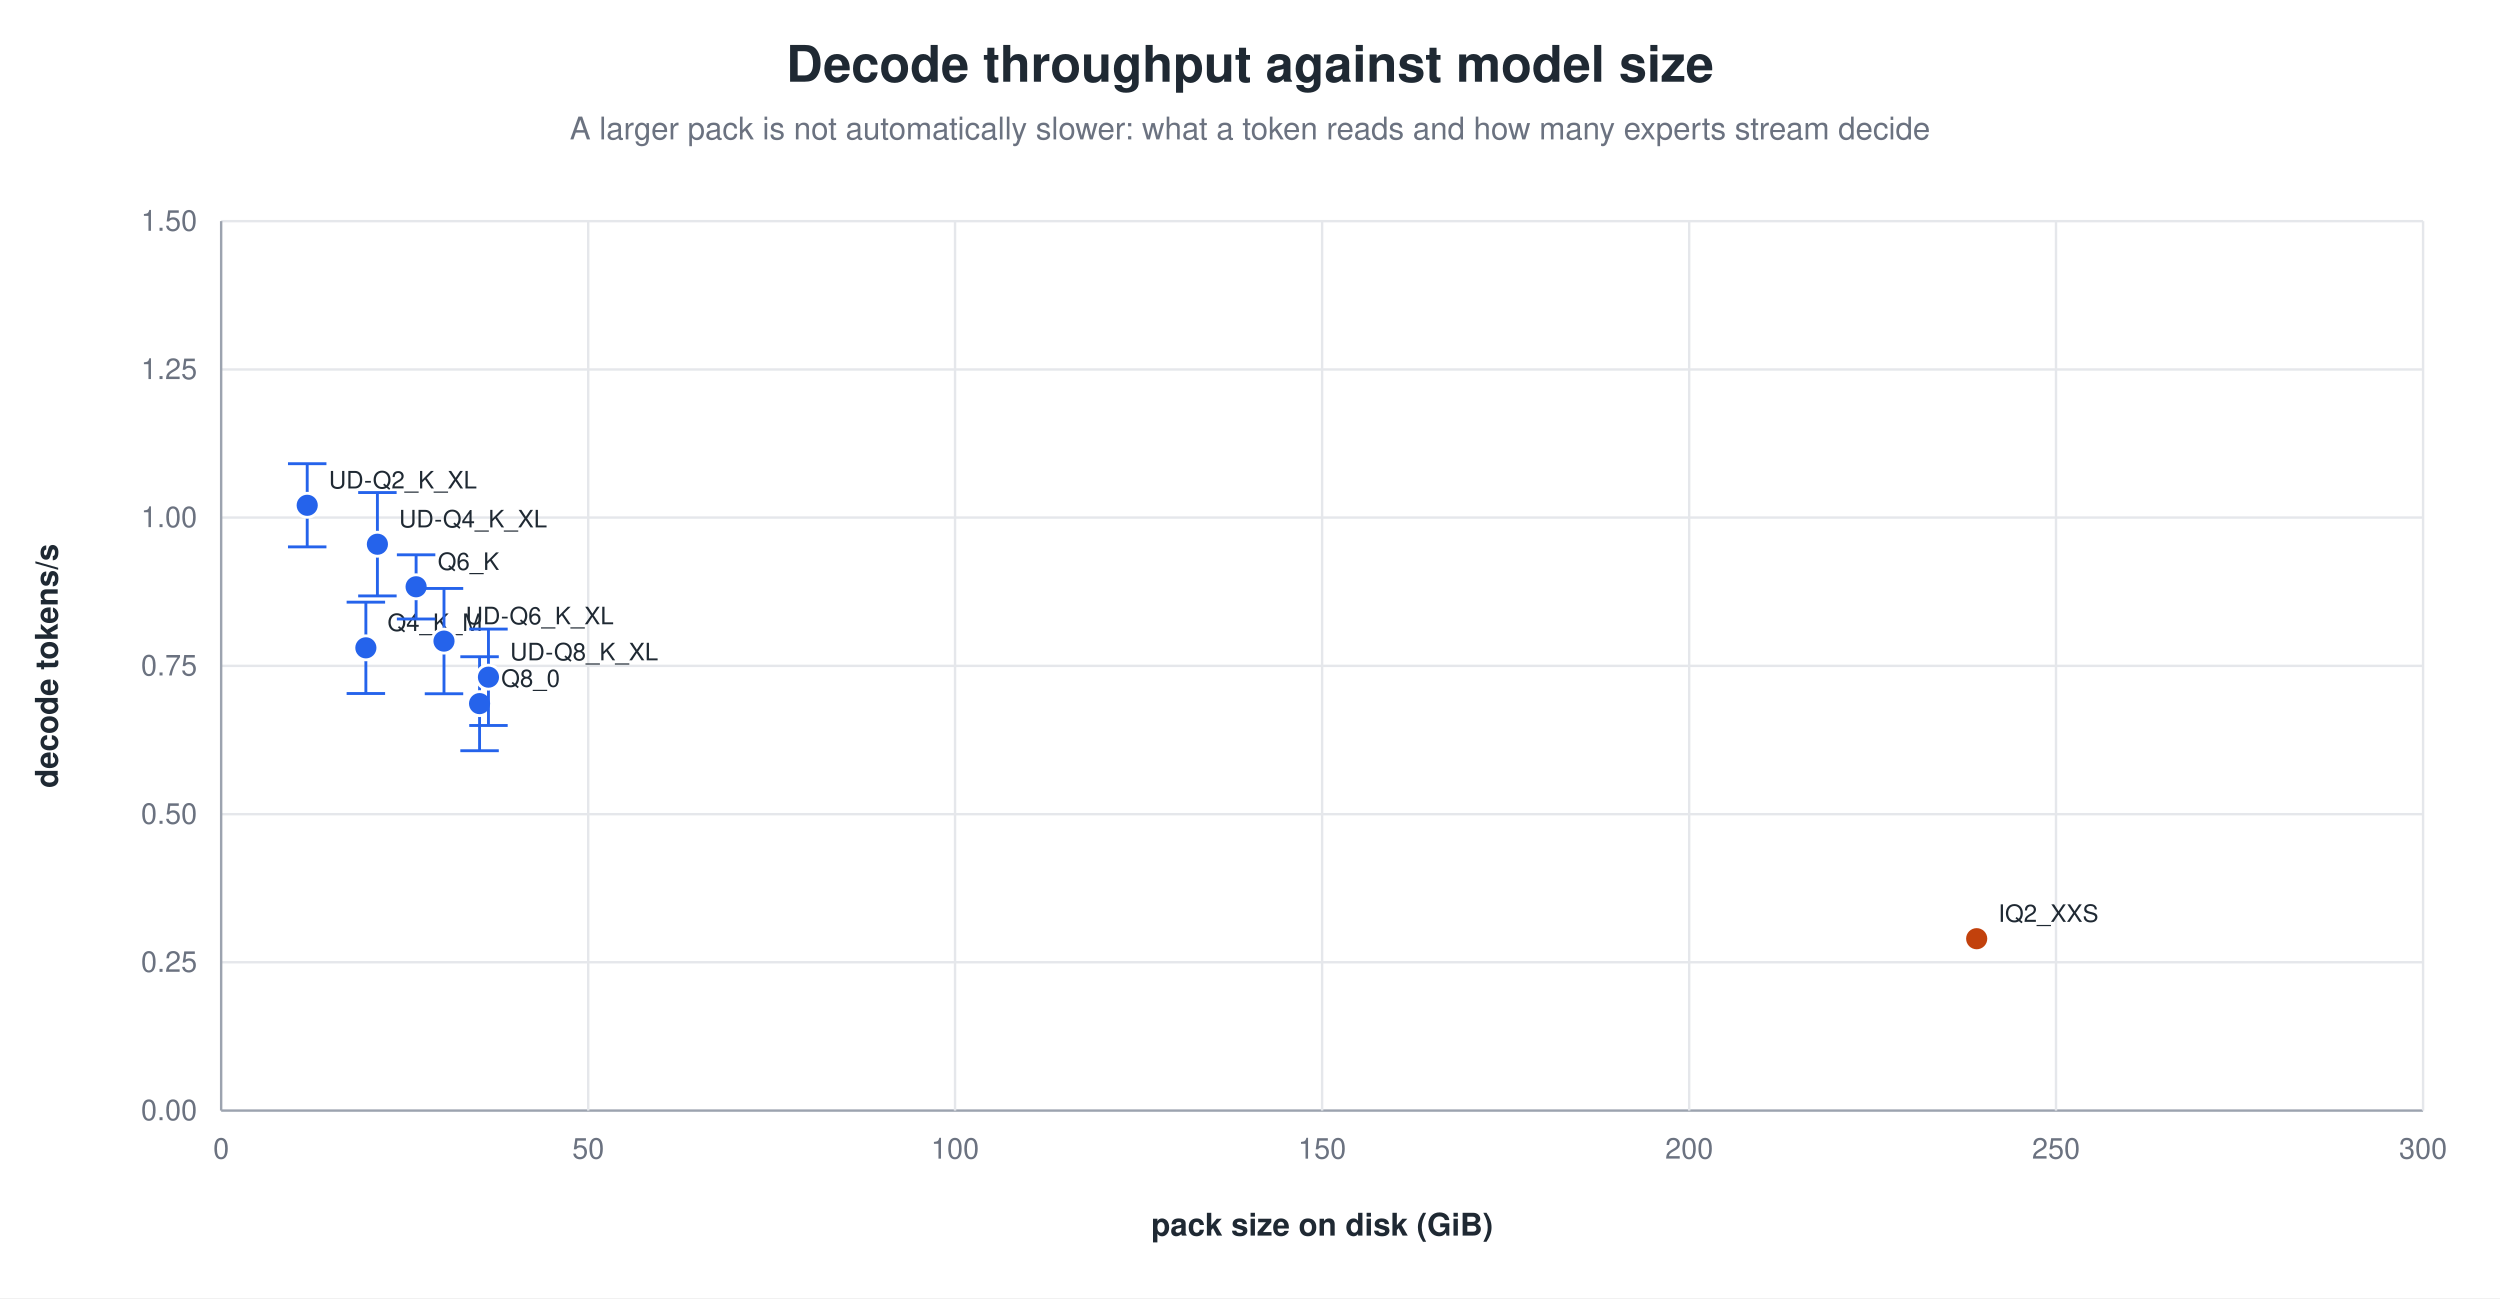
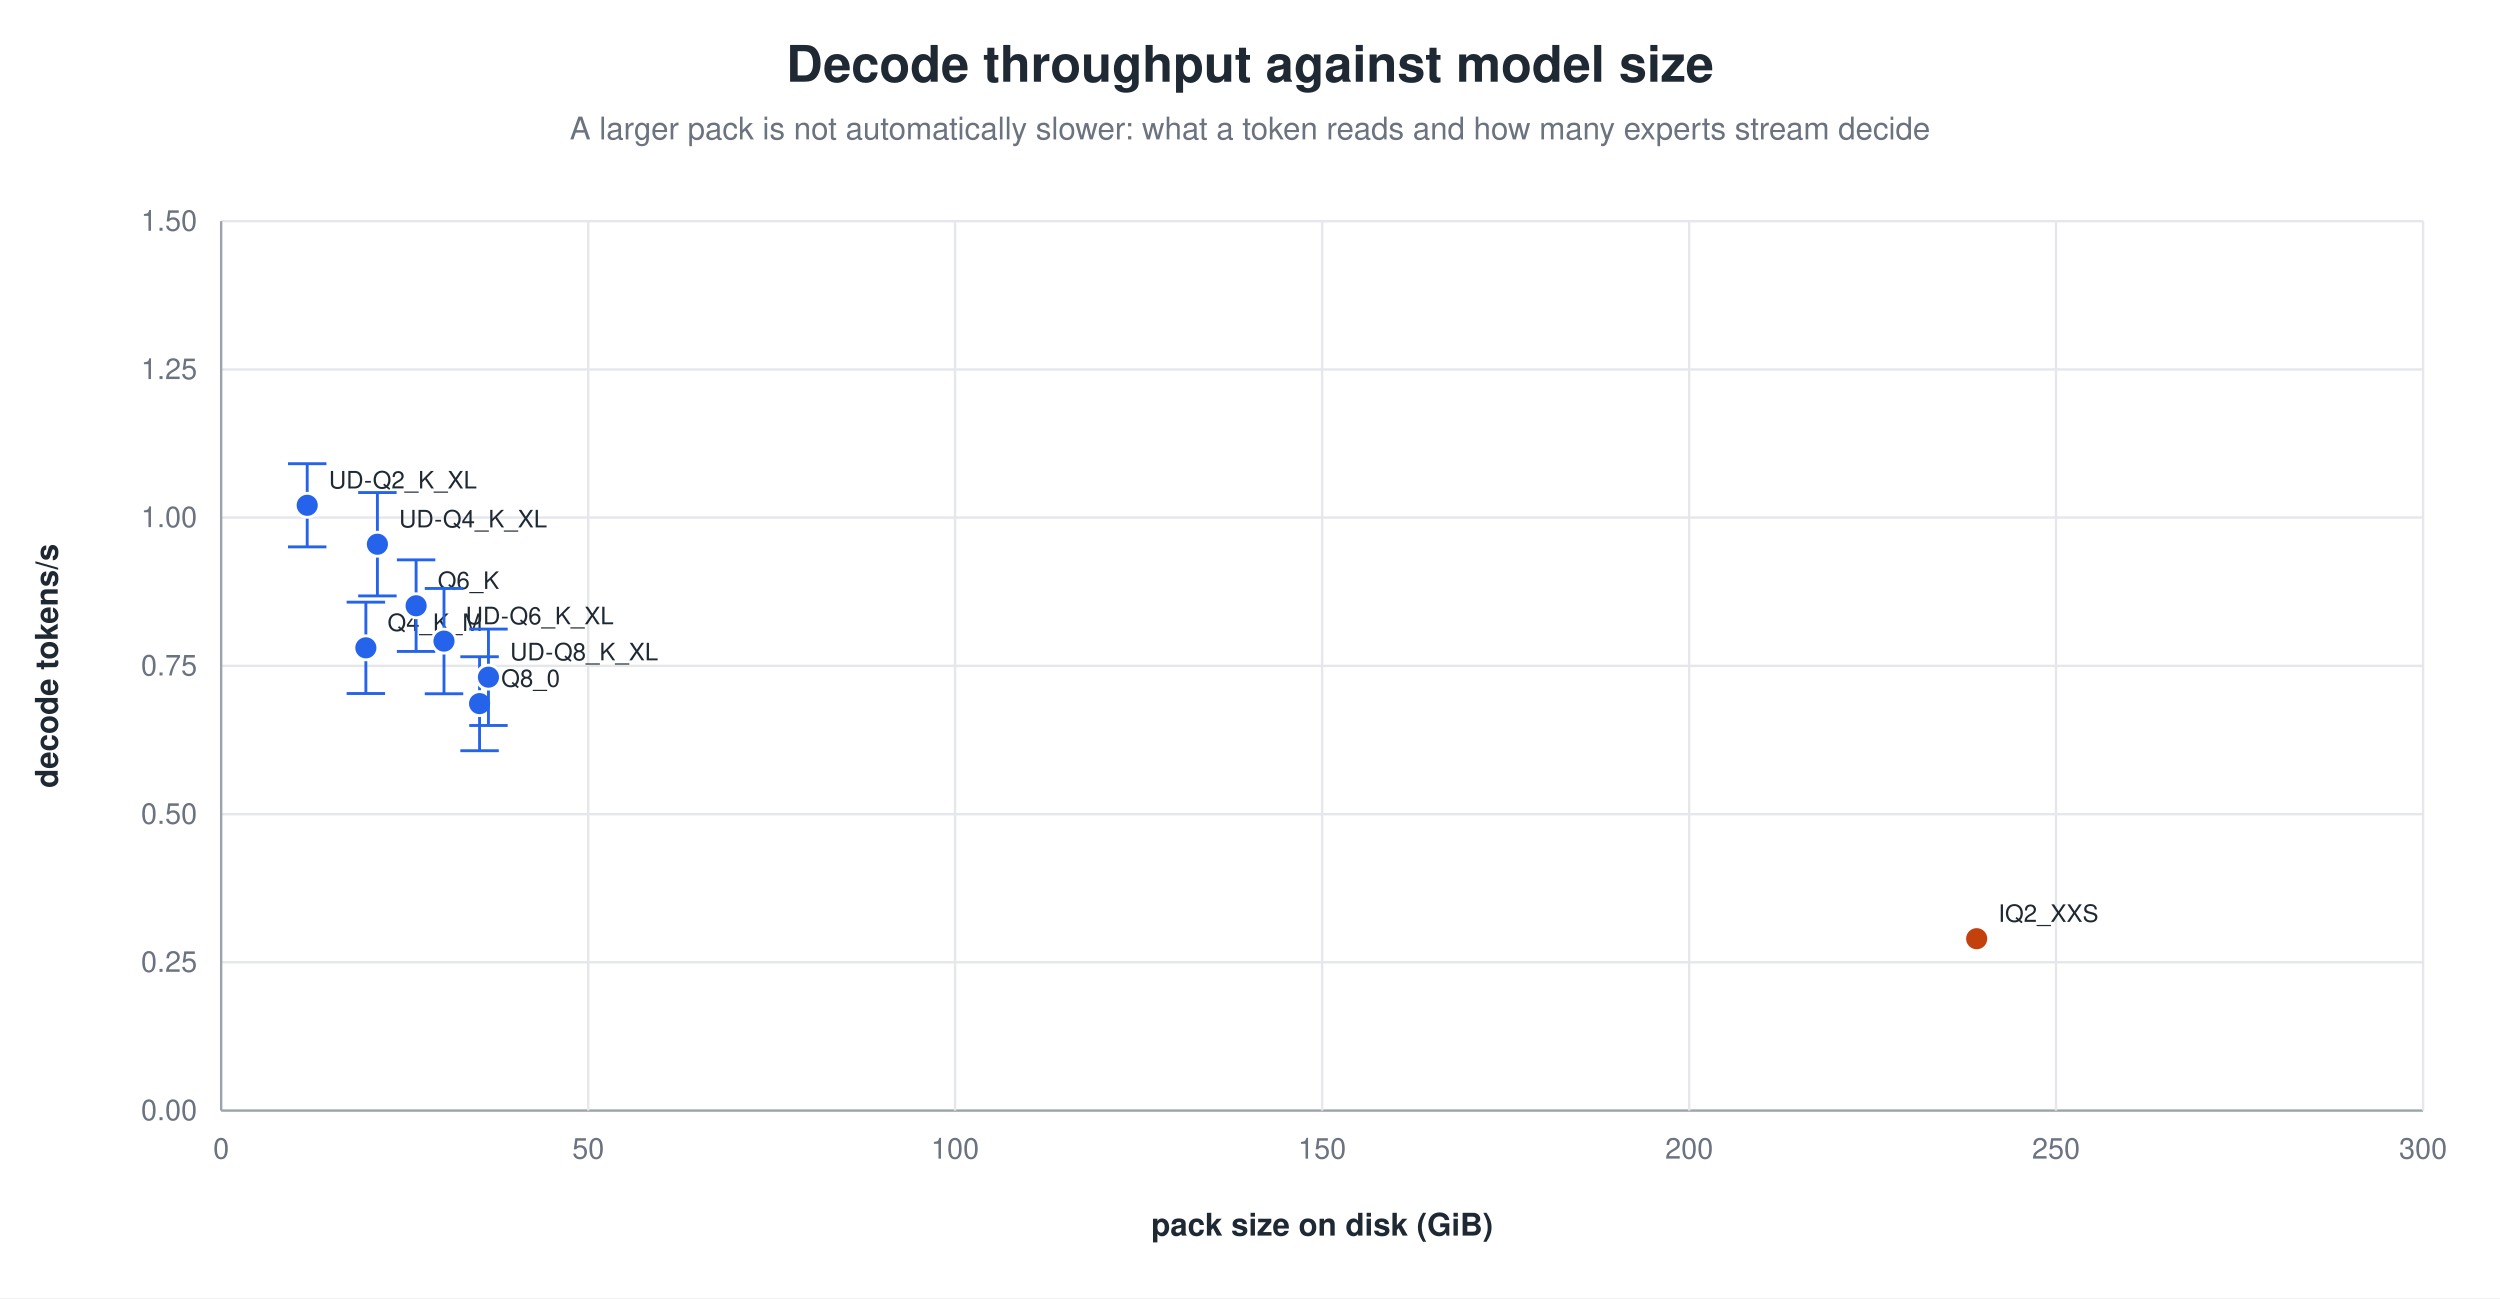
<svg xmlns="http://www.w3.org/2000/svg" width="1040" height="540" viewBox="0 0 1040 540" role="img" aria-label="Decode throughput against model size">
  <rect width="1040" height="540" fill="white" />
  <text x="520.0" y="34" text-anchor="middle" font-family="Helvetica, Arial, sans-serif" font-size="21" font-weight="600" fill="#1f2933">Decode throughput against model size</text>
  <text x="520.0" y="58" text-anchor="middle" font-family="Helvetica, Arial, sans-serif" font-size="13" fill="#6b7280">A larger pack is not automatically slower: what a token reads and how many experts stream decide</text>
  <line x1="92.0" y1="462.0" x2="1008.0" y2="462.0" stroke="#9ca3af" stroke-width="1.0" />
  <text x="82.0" y="466.0" text-anchor="end" font-family="Helvetica, Arial, sans-serif" font-size="12" fill="#6b7280" font-weight="400">0.00</text>
  <line x1="92.0" y1="400.3" x2="1008.0" y2="400.3" stroke="#e5e7eb" stroke-width="1.0" />
  <text x="82.0" y="404.3" text-anchor="end" font-family="Helvetica, Arial, sans-serif" font-size="12" fill="#6b7280" font-weight="400">0.25</text>
  <line x1="92.0" y1="338.7" x2="1008.0" y2="338.7" stroke="#e5e7eb" stroke-width="1.0" />
  <text x="82.0" y="342.7" text-anchor="end" font-family="Helvetica, Arial, sans-serif" font-size="12" fill="#6b7280" font-weight="400">0.50</text>
  <line x1="92.0" y1="277.0" x2="1008.0" y2="277.0" stroke="#e5e7eb" stroke-width="1.0" />
  <text x="82.0" y="281.0" text-anchor="end" font-family="Helvetica, Arial, sans-serif" font-size="12" fill="#6b7280" font-weight="400">0.75</text>
  <line x1="92.0" y1="215.3" x2="1008.0" y2="215.3" stroke="#e5e7eb" stroke-width="1.0" />
  <text x="82.0" y="219.3" text-anchor="end" font-family="Helvetica, Arial, sans-serif" font-size="12" fill="#6b7280" font-weight="400">1.00</text>
  <line x1="92.0" y1="153.7" x2="1008.0" y2="153.7" stroke="#e5e7eb" stroke-width="1.0" />
  <text x="82.0" y="157.7" text-anchor="end" font-family="Helvetica, Arial, sans-serif" font-size="12" fill="#6b7280" font-weight="400">1.25</text>
  <line x1="92.0" y1="92.0" x2="1008.0" y2="92.0" stroke="#e5e7eb" stroke-width="1.0" />
  <text x="82.0" y="96.0" text-anchor="end" font-family="Helvetica, Arial, sans-serif" font-size="12" fill="#6b7280" font-weight="400">1.50</text>
  <line x1="92.0" y1="92.0" x2="92.0" y2="462.0" stroke="#9ca3af" stroke-width="1.0" />
  <text x="92.0" y="482.0" text-anchor="middle" font-family="Helvetica, Arial, sans-serif" font-size="12" fill="#6b7280" font-weight="400">0</text>
  <line x1="244.7" y1="92.0" x2="244.7" y2="462.0" stroke="#e5e7eb" stroke-width="1.0" />
  <text x="244.7" y="482.0" text-anchor="middle" font-family="Helvetica, Arial, sans-serif" font-size="12" fill="#6b7280" font-weight="400">50</text>
  <line x1="397.3" y1="92.0" x2="397.3" y2="462.0" stroke="#e5e7eb" stroke-width="1.0" />
  <text x="397.3" y="482.0" text-anchor="middle" font-family="Helvetica, Arial, sans-serif" font-size="12" fill="#6b7280" font-weight="400">100</text>
  <line x1="550.0" y1="92.0" x2="550.0" y2="462.0" stroke="#e5e7eb" stroke-width="1.0" />
  <text x="550.0" y="482.0" text-anchor="middle" font-family="Helvetica, Arial, sans-serif" font-size="12" fill="#6b7280" font-weight="400">150</text>
  <line x1="702.7" y1="92.0" x2="702.7" y2="462.0" stroke="#e5e7eb" stroke-width="1.0" />
  <text x="702.7" y="482.0" text-anchor="middle" font-family="Helvetica, Arial, sans-serif" font-size="12" fill="#6b7280" font-weight="400">200</text>
  <line x1="855.3" y1="92.0" x2="855.3" y2="462.0" stroke="#e5e7eb" stroke-width="1.0" />
  <text x="855.3" y="482.0" text-anchor="middle" font-family="Helvetica, Arial, sans-serif" font-size="12" fill="#6b7280" font-weight="400">250</text>
  <line x1="1008.0" y1="92.0" x2="1008.0" y2="462.0" stroke="#e5e7eb" stroke-width="1.0" />
  <text x="1008.0" y="482.0" text-anchor="middle" font-family="Helvetica, Arial, sans-serif" font-size="12" fill="#6b7280" font-weight="400">300</text>
  <text x="24.0" y="277.0" text-anchor="middle" font-family="Helvetica, Arial, sans-serif" font-size="13" fill="#1f2933" font-weight="600" transform="rotate(-90.0 24.0 277.0)">decode tokens/s</text>
  <text x="550.0" y="514.0" text-anchor="middle" font-family="Helvetica, Arial, sans-serif" font-size="13" fill="#1f2933" font-weight="600">pack size on disk (GiB)</text>
  <line x1="152.2" y1="250.5" x2="152.2" y2="288.5" stroke="#2563eb" stroke-width="1.2" />
  <line x1="144.2" y1="250.5" x2="160.2" y2="250.5" stroke="#2563eb" stroke-width="1.2" />
  <line x1="144.2" y1="288.5" x2="160.2" y2="288.5" stroke="#2563eb" stroke-width="1.2" />
  <circle cx="152.2" cy="269.5" r="5.0" fill="#2563eb" stroke="white" stroke-width="1.2" opacity="1.00" />
  <text x="161.2" y="262.5" text-anchor="start" font-family="Helvetica, Arial, sans-serif" font-size="10" fill="#1f2933" font-weight="500">Q4_K_M</text>
-   <line x1="173.1" y1="230.8" x2="173.1" y2="257.5" stroke="#2563eb" stroke-width="1.2" />
-   <line x1="165.1" y1="230.8" x2="181.1" y2="230.8" stroke="#2563eb" stroke-width="1.2" />
-   <line x1="165.1" y1="257.5" x2="181.1" y2="257.5" stroke="#2563eb" stroke-width="1.2" />
-   <circle cx="173.1" cy="244.1" r="5.0" fill="#2563eb" stroke="white" stroke-width="1.2" opacity="1.00" />
-   <text x="182.1" y="237.1" text-anchor="start" font-family="Helvetica, Arial, sans-serif" font-size="10" fill="#1f2933" font-weight="500">Q6_K</text>
+   <line x1="173.1" y1="232.9" x2="173.1" y2="271.0" stroke="#2563eb" stroke-width="1.2" />
+   <line x1="165.1" y1="232.9" x2="181.1" y2="232.9" stroke="#2563eb" stroke-width="1.2" />
+   <line x1="165.1" y1="271.0" x2="181.1" y2="271.0" stroke="#2563eb" stroke-width="1.2" />
+   <circle cx="173.1" cy="252.0" r="5.0" fill="#2563eb" stroke="white" stroke-width="1.2" opacity="1.00" />
+   <text x="182.1" y="245.0" text-anchor="start" font-family="Helvetica, Arial, sans-serif" font-size="10" fill="#1f2933" font-weight="500">Q6_K</text>
  <line x1="199.5" y1="273.2" x2="199.5" y2="312.3" stroke="#2563eb" stroke-width="1.2" />
  <line x1="191.5" y1="273.2" x2="207.5" y2="273.2" stroke="#2563eb" stroke-width="1.2" />
  <line x1="191.5" y1="312.3" x2="207.5" y2="312.3" stroke="#2563eb" stroke-width="1.2" />
  <circle cx="199.5" cy="292.7" r="5.0" fill="#2563eb" stroke="white" stroke-width="1.2" opacity="1.00" />
  <text x="208.5" y="285.7" text-anchor="start" font-family="Helvetica, Arial, sans-serif" font-size="10" fill="#1f2933" font-weight="500">Q8_0</text>
  <line x1="127.8" y1="192.9" x2="127.8" y2="227.5" stroke="#2563eb" stroke-width="1.2" />
  <line x1="119.8" y1="192.9" x2="135.8" y2="192.9" stroke="#2563eb" stroke-width="1.2" />
  <line x1="119.8" y1="227.5" x2="135.8" y2="227.5" stroke="#2563eb" stroke-width="1.2" />
  <circle cx="127.8" cy="210.2" r="5.0" fill="#2563eb" stroke="white" stroke-width="1.2" opacity="1.00" />
  <text x="136.8" y="203.2" text-anchor="start" font-family="Helvetica, Arial, sans-serif" font-size="10" fill="#1f2933" font-weight="500">UD-Q2_K_XL</text>
  <line x1="157.0" y1="204.9" x2="157.0" y2="247.9" stroke="#2563eb" stroke-width="1.2" />
  <line x1="149.0" y1="204.9" x2="165.0" y2="204.9" stroke="#2563eb" stroke-width="1.2" />
  <line x1="149.0" y1="247.9" x2="165.0" y2="247.9" stroke="#2563eb" stroke-width="1.2" />
  <circle cx="157.0" cy="226.4" r="5.0" fill="#2563eb" stroke="white" stroke-width="1.2" opacity="1.00" />
  <text x="166.0" y="219.4" text-anchor="start" font-family="Helvetica, Arial, sans-serif" font-size="10" fill="#1f2933" font-weight="500">UD-Q4_K_XL</text>
  <line x1="184.7" y1="244.8" x2="184.7" y2="288.6" stroke="#2563eb" stroke-width="1.2" />
  <line x1="176.7" y1="244.8" x2="192.7" y2="244.8" stroke="#2563eb" stroke-width="1.2" />
  <line x1="176.7" y1="288.6" x2="192.7" y2="288.6" stroke="#2563eb" stroke-width="1.2" />
  <circle cx="184.7" cy="266.7" r="5.0" fill="#2563eb" stroke="white" stroke-width="1.2" opacity="1.00" />
  <text x="193.7" y="259.7" text-anchor="start" font-family="Helvetica, Arial, sans-serif" font-size="10" fill="#1f2933" font-weight="500">UD-Q6_K_XL</text>
  <line x1="203.2" y1="261.7" x2="203.2" y2="301.8" stroke="#2563eb" stroke-width="1.2" />
  <line x1="195.2" y1="261.7" x2="211.2" y2="261.7" stroke="#2563eb" stroke-width="1.2" />
  <line x1="195.2" y1="301.8" x2="211.2" y2="301.8" stroke="#2563eb" stroke-width="1.2" />
  <circle cx="203.2" cy="281.7" r="5.0" fill="#2563eb" stroke="white" stroke-width="1.2" opacity="1.00" />
  <text x="212.2" y="274.7" text-anchor="start" font-family="Helvetica, Arial, sans-serif" font-size="10" fill="#1f2933" font-weight="500">UD-Q8_K_XL</text>
  <circle cx="822.3" cy="390.5" r="5.0" fill="#c2410c" stroke="white" stroke-width="1.2" opacity="1.00" />
  <text x="831.3" y="383.5" text-anchor="start" font-family="Helvetica, Arial, sans-serif" font-size="10" fill="#1f2933" font-weight="500">IQ2_XXS</text>
</svg>
